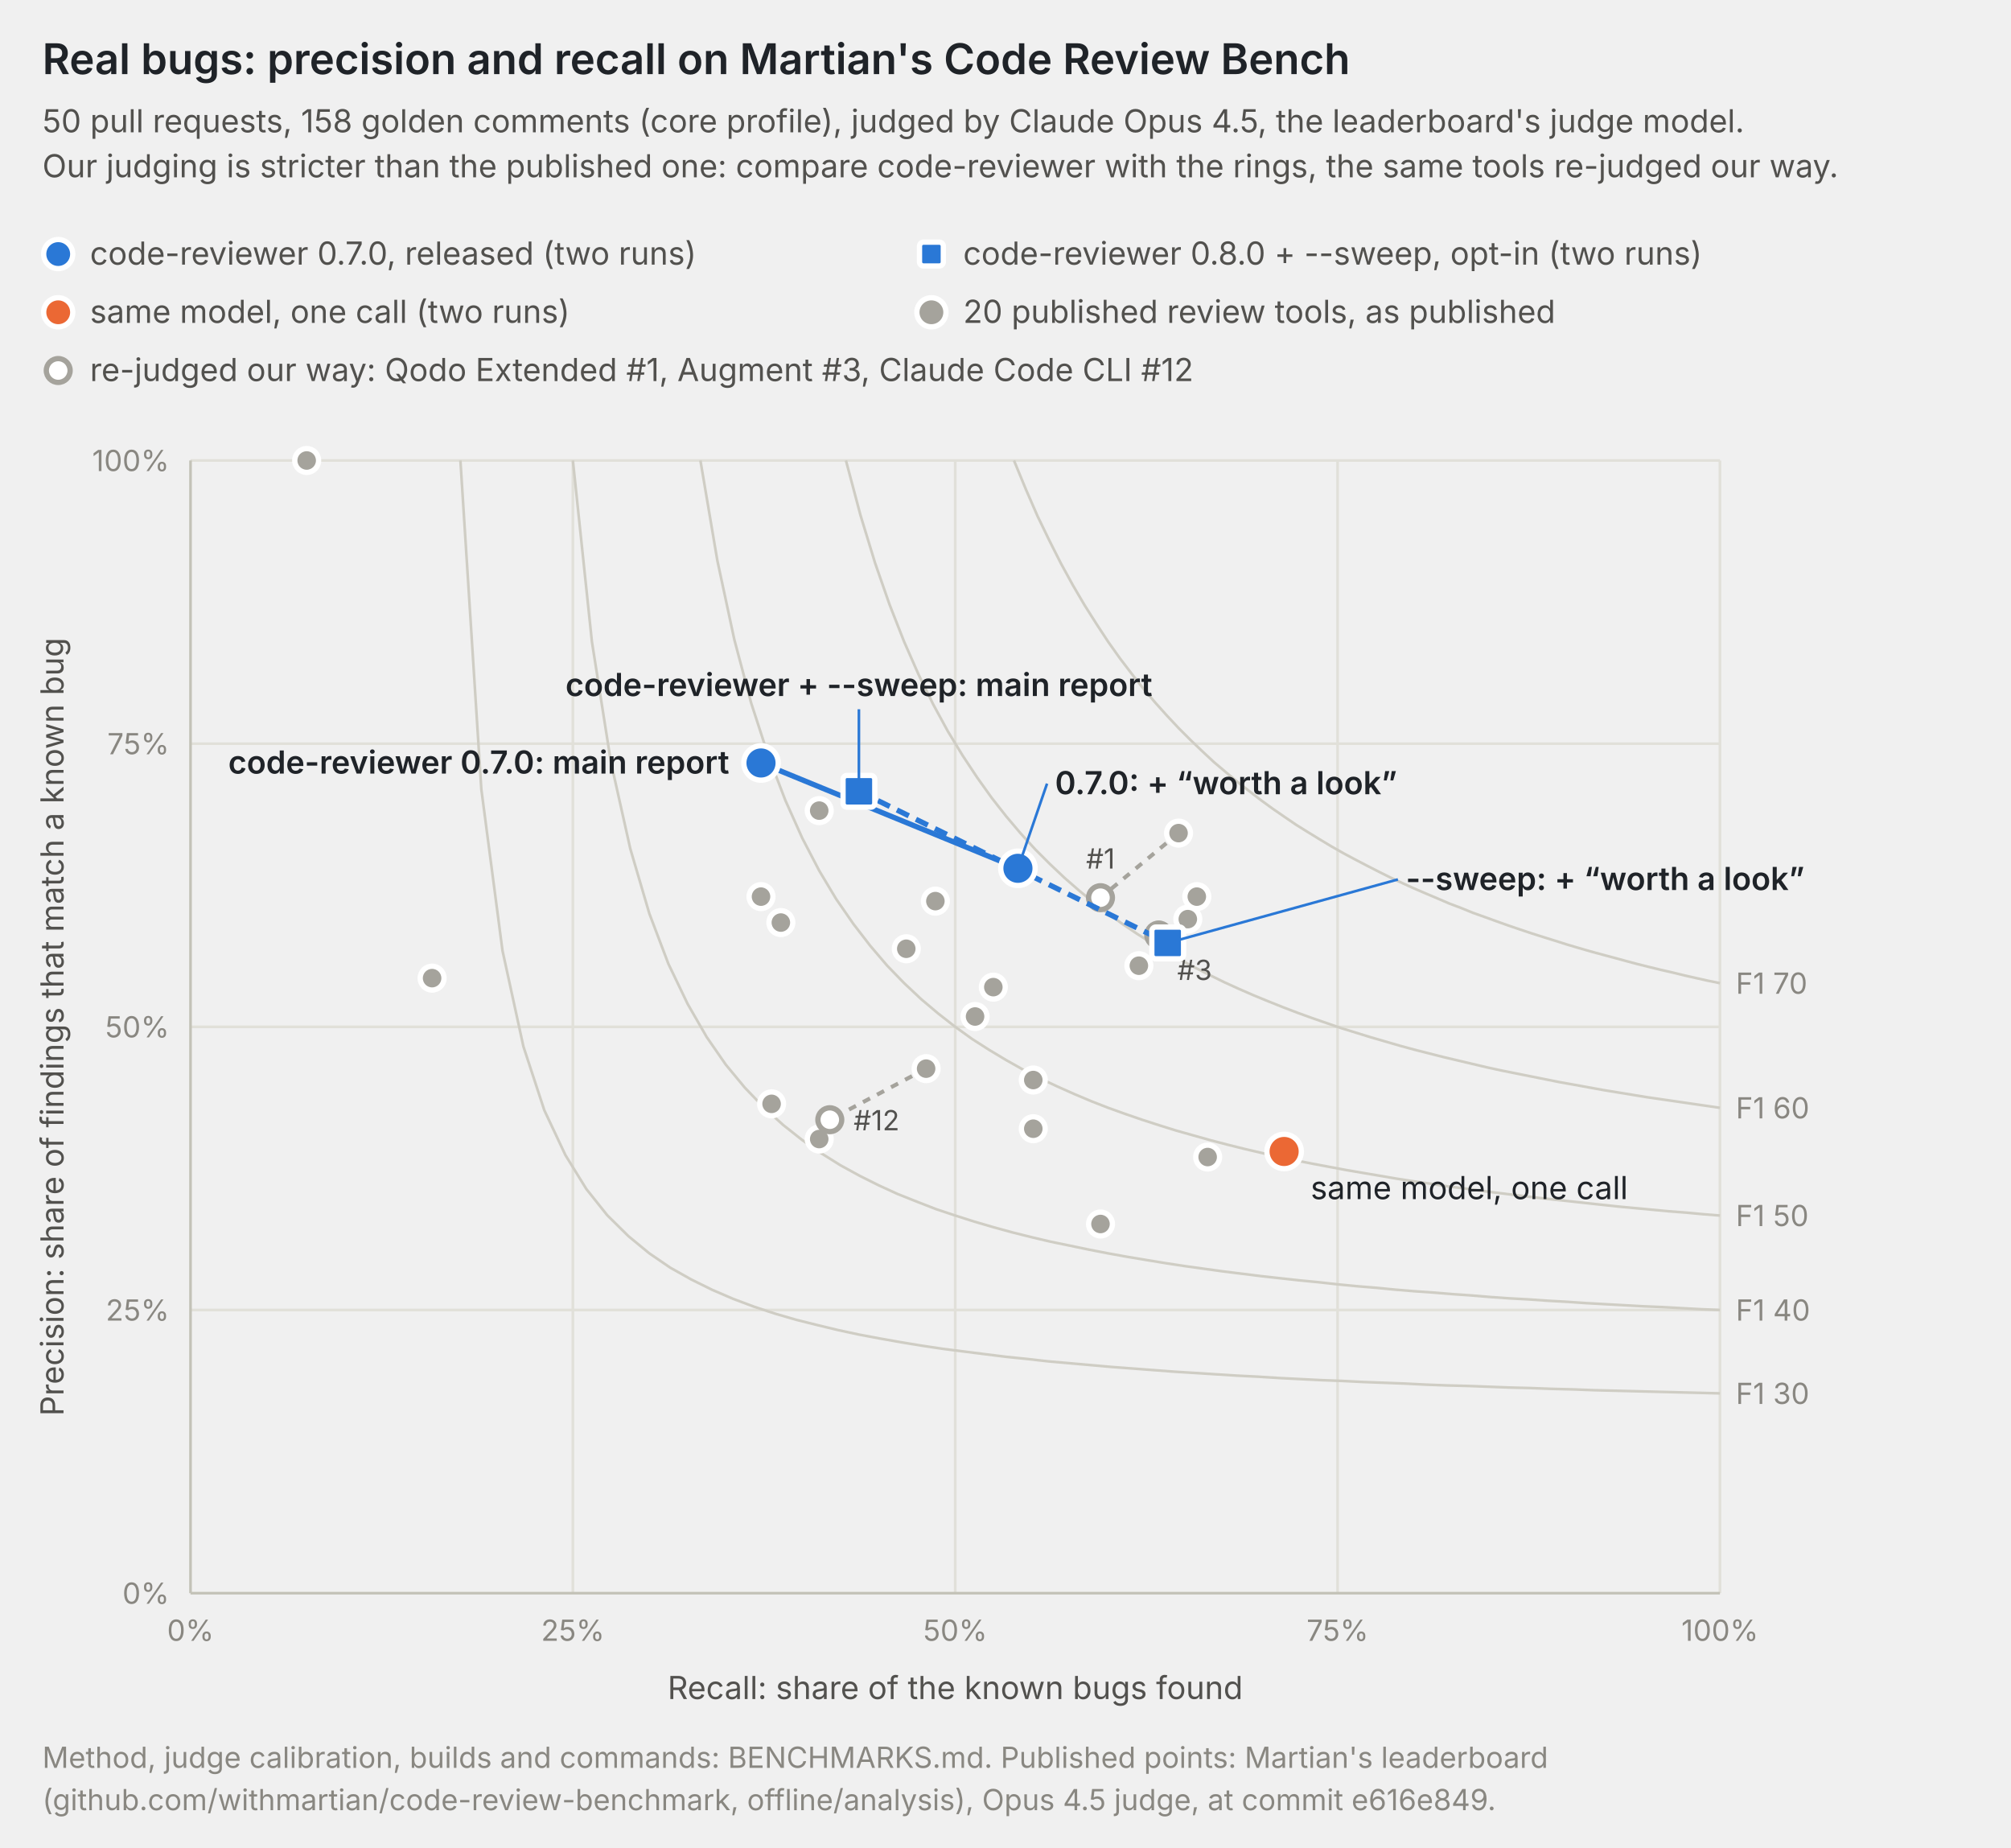
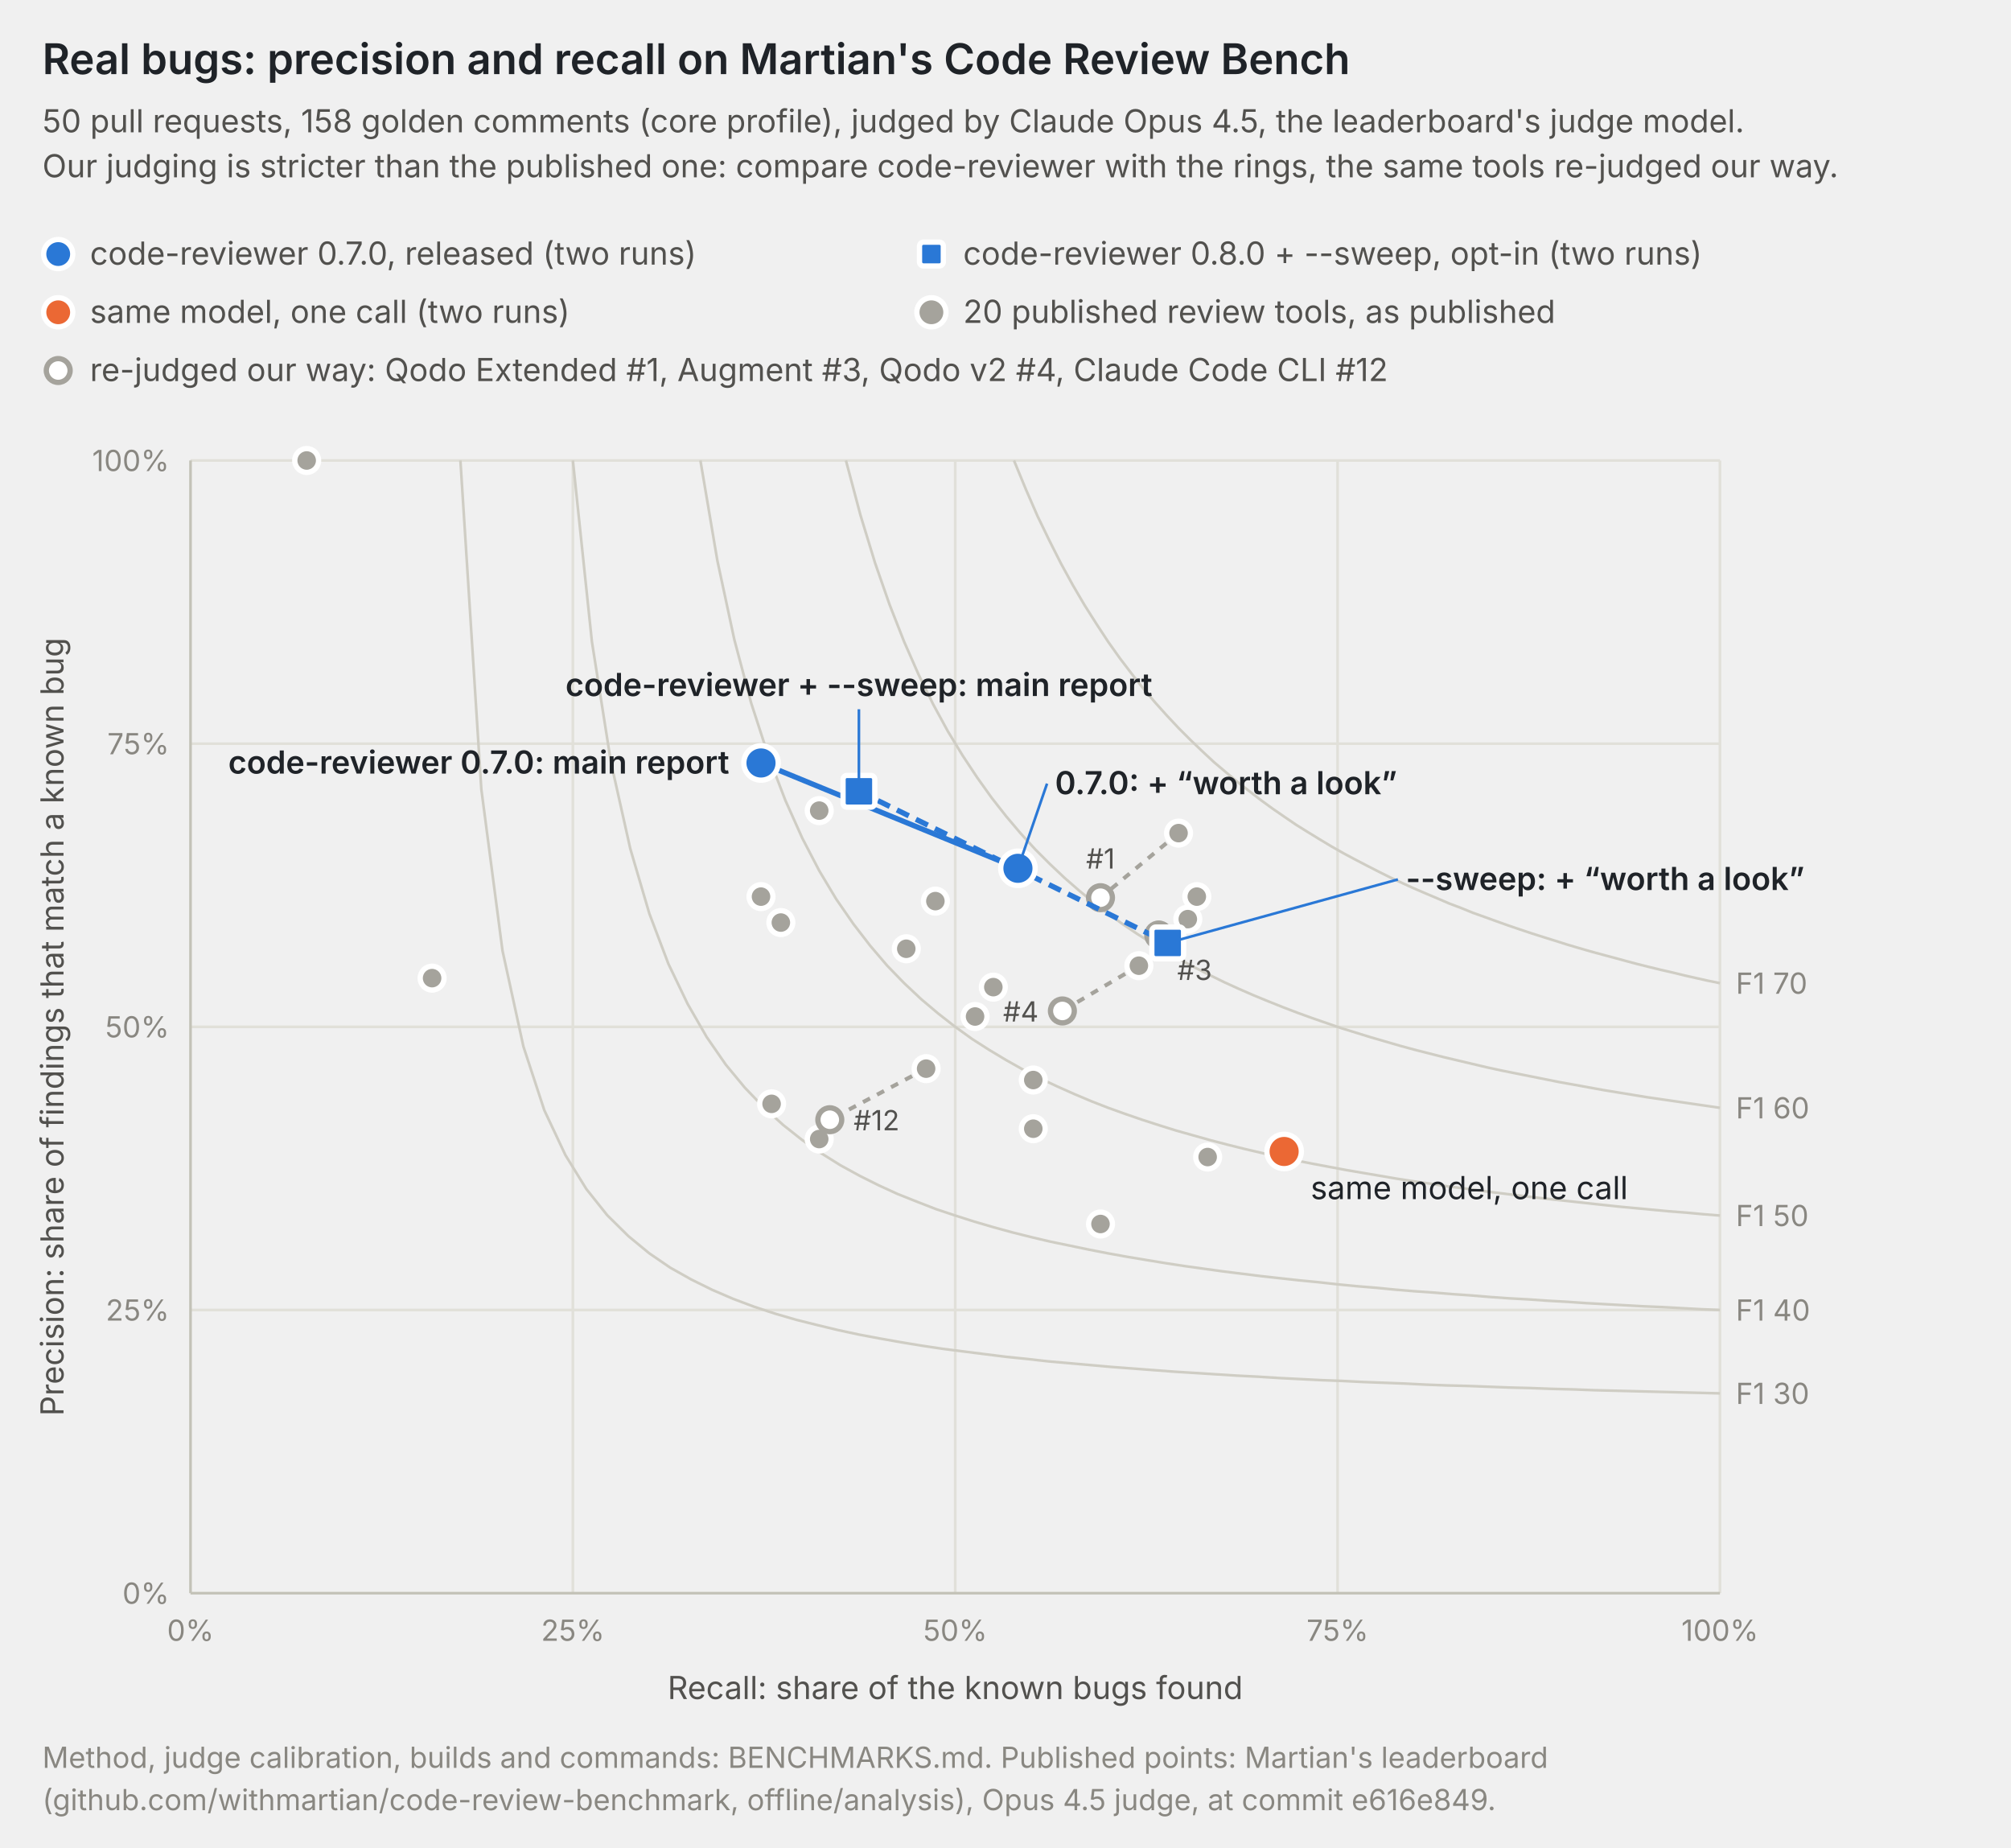
- <svg xmlns="http://www.w3.org/2000/svg" width="760" height="698" viewBox="0 0 760 698" role="img" aria-label="Precision against recall on real bugs, Martian Code Review Bench, Opus 4.5 judge: code-reviewer 0.7.0 main report 73.3 precision 37.3 recall, with worth-a-look findings 64.0 and 54.1; code-reviewer 0.8.0 with --sweep 70.8 and 43.7, with worth-a-look findings 57.4 and 63.9; the same model asked once 39.0 and 71.5; 20 published tools between 32.6 and 100.0 precision as published; re-judged our way (Qodo Extended #1, Augment #3, Claude Code CLI #12): #1 67.1/64.6 published, 61.4/59.5 re-judged; #3 59.5/65.2 published, 58.1/63.3 re-judged; #12 46.3/48.1 published, 41.8/41.8 re-judged" font-family="system-ui, -apple-system, &quot;Segoe UI&quot;, sans-serif">
+ <svg xmlns="http://www.w3.org/2000/svg" width="760" height="698" viewBox="0 0 760 698" role="img" aria-label="Precision against recall on real bugs, Martian Code Review Bench, Opus 4.5 judge: code-reviewer 0.7.0 main report 73.3 precision 37.3 recall, with worth-a-look findings 64.0 and 54.1; code-reviewer 0.8.0 with --sweep 70.8 and 43.7, with worth-a-look findings 57.4 and 63.9; the same model asked once 39.0 and 71.5; 20 published tools between 32.6 and 100.0 precision as published; re-judged our way (Qodo Extended #1, Augment #3, Qodo v2 #4, Claude Code CLI #12): #1 67.1/64.6 published, 61.4/59.5 re-judged; #3 59.5/65.2 published, 58.1/63.3 re-judged; #4 55.4/62.0 published, 51.4/57.0 re-judged; #12 46.3/48.1 published, 41.8/41.8 re-judged" font-family="system-ui, -apple-system, &quot;Segoe UI&quot;, sans-serif">
  <text x="16.0" y="28.0" font-size="16" fill="#1f2328" font-weight="600">Real bugs: precision and recall on Martian's Code Review Bench</text>
  <text x="16.0" y="50.0" font-size="12" fill="#52514e">50 pull requests, 158 golden comments (core profile), judged by Claude Opus 4.5, the leaderboard's judge model.</text>
  <text x="16.0" y="67.0" font-size="12" fill="#52514e">Our judging is stricter than the published one: compare code-reviewer with the rings, the same tools re-judged our way.</text>
  <circle cx="22.0" cy="96.0" r="5.5" fill="#2a78d6" stroke="#ffffff" stroke-width="2" />
  <text x="34.0" y="100.0" font-size="12" fill="#52514e">code-reviewer 0.7.0, released (two runs)</text>
  <rect x="347.5" y="91.5" width="9.0" height="9.0" rx="1.5" fill="#2a78d6" stroke="#ffffff" stroke-width="2" />
  <text x="364.0" y="100.0" font-size="12" fill="#52514e">code-reviewer 0.8.0 + --sweep, opt-in (two runs)</text>
  <circle cx="22.0" cy="118.0" r="5.5" fill="#eb6834" stroke="#ffffff" stroke-width="2" />
  <text x="34.0" y="122.0" font-size="12" fill="#52514e">same model, one call (two runs)</text>
  <circle cx="352.0" cy="118.0" r="5.5" fill="#a5a39c" stroke="#ffffff" stroke-width="2" />
  <text x="364.0" y="122.0" font-size="12" fill="#52514e">20 published review tools, as published</text>
  <circle cx="22.0" cy="140.0" r="4.5" fill="#ffffff" stroke="#a5a39c" stroke-width="2" />
-   <text x="34.0" y="144.0" font-size="12" fill="#52514e">re-judged our way: Qodo Extended #1, Augment #3, Claude Code CLI #12</text>
+   <text x="34.0" y="144.0" font-size="12" fill="#52514e">re-judged our way: Qodo Extended #1, Augment #3, Qodo v2 #4, Claude Code CLI #12</text>
  <line x1="216.5" y1="602" x2="216.5" y2="174" stroke="#e1e0d9" stroke-width="1" />
  <line x1="72" y1="495.0" x2="650" y2="495.0" stroke="#e1e0d9" stroke-width="1" />
  <line x1="361.0" y1="602" x2="361.0" y2="174" stroke="#e1e0d9" stroke-width="1" />
  <line x1="72" y1="388.0" x2="650" y2="388.0" stroke="#e1e0d9" stroke-width="1" />
  <line x1="505.5" y1="602" x2="505.5" y2="174" stroke="#e1e0d9" stroke-width="1" />
  <line x1="72" y1="281.0" x2="650" y2="281.0" stroke="#e1e0d9" stroke-width="1" />
  <line x1="650.0" y1="602" x2="650.0" y2="174" stroke="#e1e0d9" stroke-width="1" />
  <line x1="72" y1="174.0" x2="650" y2="174.0" stroke="#e1e0d9" stroke-width="1" />
  <line x1="72" y1="602" x2="650" y2="602" stroke="#c3c2b7" stroke-width="1" />
  <line x1="72" y1="602" x2="72" y2="174" stroke="#c3c2b7" stroke-width="1" />
  <text x="72.0" y="620.0" font-size="11" fill="#898781" text-anchor="middle">0%</text>
  <text x="64.0" y="606.0" font-size="11" fill="#898781" text-anchor="end">0%</text>
  <text x="216.5" y="620.0" font-size="11" fill="#898781" text-anchor="middle">25%</text>
  <text x="64.0" y="499.0" font-size="11" fill="#898781" text-anchor="end">25%</text>
  <text x="361.0" y="620.0" font-size="11" fill="#898781" text-anchor="middle">50%</text>
  <text x="64.0" y="392.0" font-size="11" fill="#898781" text-anchor="end">50%</text>
  <text x="505.5" y="620.0" font-size="11" fill="#898781" text-anchor="middle">75%</text>
  <text x="64.0" y="285.0" font-size="11" fill="#898781" text-anchor="end">75%</text>
  <text x="650.0" y="620.0" font-size="11" fill="#898781" text-anchor="middle">100%</text>
  <text x="64.0" y="178.0" font-size="11" fill="#898781" text-anchor="end">100%</text>
  <text x="361.0" y="642.0" font-size="12" fill="#52514e" text-anchor="middle">Recall: share of the known bugs found</text>
  <text x="24" y="388.0" font-size="12" fill="#52514e" text-anchor="middle" transform="rotate(-90 24 388.0)">Precision: share of findings that match a known bug</text>
  <polyline points="174.0,174.0 181.9,298.2 189.9,359.2 197.8,395.4 205.7,419.5 213.7,436.5 221.6,449.3 229.5,459.2 237.5,467.1 245.4,473.6 253.3,479.0 261.3,483.5 269.2,487.4 277.1,490.8 285.1,493.8 293.0,496.4 300.9,498.7 308.9,500.7 316.8,502.6 324.7,504.3 332.7,505.8 340.6,507.2 348.5,508.5 356.5,509.7 364.4,510.7 372.3,511.7 380.3,512.7 388.2,513.5 396.1,514.4 404.1,515.1 412.0,515.8 419.9,516.5 427.9,517.1 435.8,517.7 443.7,518.3 451.7,518.8 459.6,519.3 467.5,519.8 475.5,520.2 483.4,520.7 491.3,521.1 499.3,521.5 507.2,521.8 515.1,522.2 523.1,522.5 531.0,522.8 538.9,523.2 546.9,523.5 554.8,523.7 562.7,524.0 570.7,524.3 578.6,524.5 586.5,524.8 594.5,525.0 602.4,525.3 610.3,525.5 618.3,525.7 626.2,525.9 634.1,526.1 642.1,526.3 650.0,526.5" fill="none" stroke="#cfcdc4" stroke-width="1" />
  <text x="656.0" y="530.5" font-size="11" fill="#898781">F1 30</text>
  <polyline points="216.5,174.0 223.7,242.5 230.9,288.1 238.2,320.7 245.4,345.2 252.6,364.2 259.9,379.4 267.1,391.9 274.3,402.3 281.5,411.0 288.8,418.6 296.0,425.1 303.2,430.8 310.4,435.8 317.6,440.3 324.9,444.3 332.1,447.9 339.3,451.2 346.6,454.1 353.8,456.9 361.0,459.3 368.2,461.6 375.4,463.7 382.7,465.7 389.9,467.5 397.1,469.2 404.4,470.7 411.6,472.2 418.8,473.6 426.0,474.9 433.2,476.1 440.5,477.3 447.7,478.4 454.9,479.4 462.1,480.4 469.4,481.3 476.6,482.2 483.8,483.0 491.1,483.8 498.3,484.5 505.5,485.3 512.7,486.0 520.0,486.6 527.2,487.3 534.4,487.9 541.6,488.4 548.9,489.0 556.1,489.5 563.3,490.1 570.5,490.6 577.8,491.0 585.0,491.5 592.2,491.9 599.4,492.4 606.6,492.8 613.9,493.2 621.1,493.6 628.3,493.9 635.5,494.3 642.8,494.7 650.0,495.0" fill="none" stroke="#cfcdc4" stroke-width="1" />
  <text x="656.0" y="499.0" font-size="11" fill="#898781">F1 40</text>
  <polyline points="264.7,174.0 271.1,211.8 277.5,241.6 283.9,265.7 290.4,285.7 296.8,302.4 303.2,316.7 309.6,329.0 316.0,339.7 322.5,349.1 328.9,357.4 335.3,364.9 341.7,371.5 348.2,377.6 354.6,383.0 361.0,388.0 367.4,392.6 373.8,396.7 380.3,400.6 386.7,404.2 393.1,407.5 399.5,410.5 406.0,413.4 412.4,416.1 418.8,418.6 425.2,420.9 431.6,423.1 438.1,425.2 444.5,427.2 450.9,429.0 457.3,430.8 463.8,432.5 470.2,434.1 476.6,435.6 483.0,437.0 489.4,438.4 495.9,439.7 502.3,440.9 508.7,442.1 515.1,443.2 521.6,444.3 528.0,445.4 534.4,446.4 540.8,447.3 547.2,448.3 553.7,449.1 560.1,450.0 566.5,450.8 572.9,451.6 579.4,452.4 585.8,453.1 592.2,453.8 598.6,454.5 605.0,455.2 611.5,455.9 617.9,456.5 624.3,457.1 630.7,457.7 637.2,458.2 643.6,458.8 650.0,459.3" fill="none" stroke="#cfcdc4" stroke-width="1" />
  <text x="656.0" y="463.3" font-size="11" fill="#898781">F1 50</text>
  <polyline points="319.7,174.0 325.2,194.7 330.7,212.7 336.2,228.5 341.7,242.5 347.2,255.0 352.7,266.2 358.2,276.3 363.8,285.5 369.3,293.8 374.8,301.5 380.3,308.5 385.8,315.0 391.3,321.0 396.8,326.5 402.3,331.7 407.8,336.5 413.3,341.0 418.8,345.2 424.3,349.2 429.8,352.9 435.3,356.4 440.8,359.7 446.3,362.8 451.8,365.7 457.3,368.5 462.8,371.2 468.3,373.7 473.8,376.1 479.4,378.4 484.9,380.6 490.4,382.7 495.9,384.7 501.4,386.6 506.9,388.5 512.4,390.2 517.9,391.9 523.4,393.5 528.9,395.1 534.4,396.6 539.9,398.0 545.4,399.4 550.9,400.7 556.4,402.0 561.9,403.3 567.4,404.5 572.9,405.6 578.4,406.7 583.9,407.8 589.4,408.9 595.0,409.9 600.5,410.9 606.0,411.9 611.5,412.8 617.0,413.7 622.5,414.6 628.0,415.4 633.5,416.2 639.0,417.0 644.5,417.8 650.0,418.6" fill="none" stroke="#cfcdc4" stroke-width="1" />
  <text x="656.0" y="422.6" font-size="11" fill="#898781">F1 60</text>
  <polyline points="383.2,174.0 387.7,184.9 392.1,195.0 396.6,204.3 401.0,213.0 405.5,221.2 409.9,228.7 414.4,235.8 418.8,242.5 423.2,248.7 427.7,254.6 432.1,260.2 436.6,265.5 441.0,270.4 445.5,275.2 449.9,279.6 454.4,283.9 458.8,288.0 463.3,291.8 467.7,295.5 472.2,299.0 476.6,302.4 481.0,305.6 485.5,308.7 489.9,311.7 494.4,314.5 498.8,317.2 503.3,319.9 507.7,322.4 512.2,324.8 516.6,327.1 521.1,329.4 525.5,331.6 530.0,333.7 534.4,335.7 538.8,337.6 543.3,339.5 547.7,341.4 552.2,343.1 556.6,344.9 561.1,346.5 565.5,348.1 570.0,349.7 574.4,351.2 578.9,352.7 583.3,354.1 587.8,355.5 592.2,356.9 596.6,358.2 601.1,359.5 605.5,360.7 610.0,361.9 614.4,363.1 618.9,364.3 623.3,365.4 627.8,366.5 632.2,367.5 636.7,368.6 641.1,369.6 645.6,370.6 650.0,371.5" fill="none" stroke="#cfcdc4" stroke-width="1" />
  <text x="656.0" y="375.5" font-size="11" fill="#898781">F1 70</text>
  <line x1="445.4" y1="314.8" x2="415.9" y2="339.2" stroke="#a5a39c" stroke-width="1.5" stroke-dasharray="3 3" />
  <line x1="448.9" y1="347.3" x2="437.9" y2="353.3" stroke="#a5a39c" stroke-width="1.5" stroke-dasharray="3 3" />
+   <line x1="430.4" y1="364.9" x2="401.5" y2="382.0" stroke="#a5a39c" stroke-width="1.5" stroke-dasharray="3 3" />
  <line x1="350.0" y1="403.8" x2="313.6" y2="423.1" stroke="#a5a39c" stroke-width="1.5" stroke-dasharray="3 3" />
  <circle cx="445.4" cy="314.8" r="4.5" fill="#a5a39c" stroke="#ffffff" stroke-width="2" />
  <circle cx="452.3" cy="338.8" r="4.5" fill="#a5a39c" stroke="#ffffff" stroke-width="2" />
  <circle cx="448.9" cy="347.3" r="4.5" fill="#a5a39c" stroke="#ffffff" stroke-width="2" />
  <circle cx="430.4" cy="364.9" r="4.5" fill="#a5a39c" stroke="#ffffff" stroke-width="2" />
  <circle cx="353.5" cy="340.5" r="4.5" fill="#a5a39c" stroke="#ffffff" stroke-width="2" />
  <circle cx="375.4" cy="373.0" r="4.5" fill="#a5a39c" stroke="#ffffff" stroke-width="2" />
  <circle cx="309.6" cy="306.3" r="4.5" fill="#a5a39c" stroke="#ffffff" stroke-width="2" />
  <circle cx="342.5" cy="358.5" r="4.5" fill="#a5a39c" stroke="#ffffff" stroke-width="2" />
  <circle cx="368.5" cy="384.1" r="4.5" fill="#a5a39c" stroke="#ffffff" stroke-width="2" />
  <circle cx="390.5" cy="408.1" r="4.5" fill="#a5a39c" stroke="#ffffff" stroke-width="2" />
  <circle cx="456.4" cy="437.2" r="4.5" fill="#a5a39c" stroke="#ffffff" stroke-width="2" />
  <circle cx="350.0" cy="403.8" r="4.5" fill="#a5a39c" stroke="#ffffff" stroke-width="2" />
  <circle cx="390.5" cy="426.5" r="4.5" fill="#a5a39c" stroke="#ffffff" stroke-width="2" />
  <circle cx="295.1" cy="348.6" r="4.5" fill="#a5a39c" stroke="#ffffff" stroke-width="2" />
  <circle cx="287.6" cy="338.8" r="4.5" fill="#a5a39c" stroke="#ffffff" stroke-width="2" />
  <circle cx="415.9" cy="462.5" r="4.5" fill="#a5a39c" stroke="#ffffff" stroke-width="2" />
  <circle cx="309.6" cy="430.4" r="4.5" fill="#a5a39c" stroke="#ffffff" stroke-width="2" />
  <circle cx="291.6" cy="417.1" r="4.5" fill="#a5a39c" stroke="#ffffff" stroke-width="2" />
  <circle cx="163.3" cy="369.6" r="4.5" fill="#a5a39c" stroke="#ffffff" stroke-width="2" />
  <circle cx="115.9" cy="174.0" r="4.5" fill="#a5a39c" stroke="#ffffff" stroke-width="2" />
  <circle cx="415.9" cy="339.2" r="4.5" fill="#ffffff" stroke="#a5a39c" stroke-width="2" />
  <text x="415.9" y="328.2" font-size="10.5" fill="#52514e" text-anchor="middle">#1</text>
  <circle cx="437.9" cy="353.3" r="4.5" fill="#ffffff" stroke="#a5a39c" stroke-width="2" />
  <text x="444.9" y="370.3" font-size="10.5" fill="#52514e" text-anchor="start">#3</text>
+   <circle cx="401.5" cy="382.0" r="4.5" fill="#ffffff" stroke="#a5a39c" stroke-width="2" />
+   <text x="392.5" y="386.0" font-size="10.5" fill="#52514e" text-anchor="end">#4</text>
  <circle cx="313.6" cy="423.1" r="4.5" fill="#ffffff" stroke="#a5a39c" stroke-width="2" />
  <text x="322.6" y="427.1" font-size="10.5" fill="#52514e" text-anchor="start">#12</text>
  <line x1="287.6" y1="288.3" x2="384.7" y2="328.1" stroke="#2a78d6" stroke-width="2" />
  <line x1="324.6" y1="299.0" x2="441.3" y2="356.3" stroke="#2a78d6" stroke-width="2" stroke-dasharray="5 3" />
  <circle cx="287.6" cy="288.3" r="6.5" fill="#2a78d6" stroke="#ffffff" stroke-width="2" />
  <circle cx="384.7" cy="328.1" r="6.5" fill="#2a78d6" stroke="#ffffff" stroke-width="2" />
  <rect x="318.6" y="293.0" width="12" height="12" rx="1.5" fill="#2a78d6" stroke="#ffffff" stroke-width="2" />
  <rect x="435.3" y="350.3" width="12" height="12" rx="1.5" fill="#2a78d6" stroke="#ffffff" stroke-width="2" />
  <circle cx="485.3" cy="435.1" r="6.5" fill="#eb6834" stroke="#ffffff" stroke-width="2" />
  <text x="275.6" y="292.3" font-size="12" fill="#1f2328" text-anchor="end" font-weight="600">code-reviewer 0.7.0: main report</text>
  <line x1="324.6" y1="299.0" x2="324.6" y2="268.0" stroke="#2a78d6" stroke-width="1" />
  <text x="324.6" y="263.0" font-size="12" fill="#1f2328" text-anchor="middle" font-weight="600">code-reviewer + --sweep: main report</text>
  <line x1="384.7" y1="328.1" x2="395.7" y2="296.1" stroke="#2a78d6" stroke-width="1" />
  <text x="398.7" y="300.1" font-size="12" fill="#1f2328" text-anchor="start" font-weight="600">0.7.0: + “worth a look”</text>
  <line x1="441.3" y1="356.3" x2="528.3" y2="332.3" stroke="#2a78d6" stroke-width="1" />
  <text x="531.3" y="336.3" font-size="12" fill="#1f2328" text-anchor="start" font-weight="600">--sweep: + “worth a look”</text>
  <text x="495.3" y="453.1" font-size="12" fill="#1f2328">same model, one call</text>
  <text x="16.0" y="668.0" font-size="11" fill="#898781">Method, judge calibration, builds and commands: BENCHMARKS.md. Published points: Martian's leaderboard</text>
  <text x="16.0" y="684.0" font-size="11" fill="#898781">(github.com/withmartian/code-review-benchmark, offline/analysis), Opus 4.5 judge, at commit e616e849.</text>
</svg>
